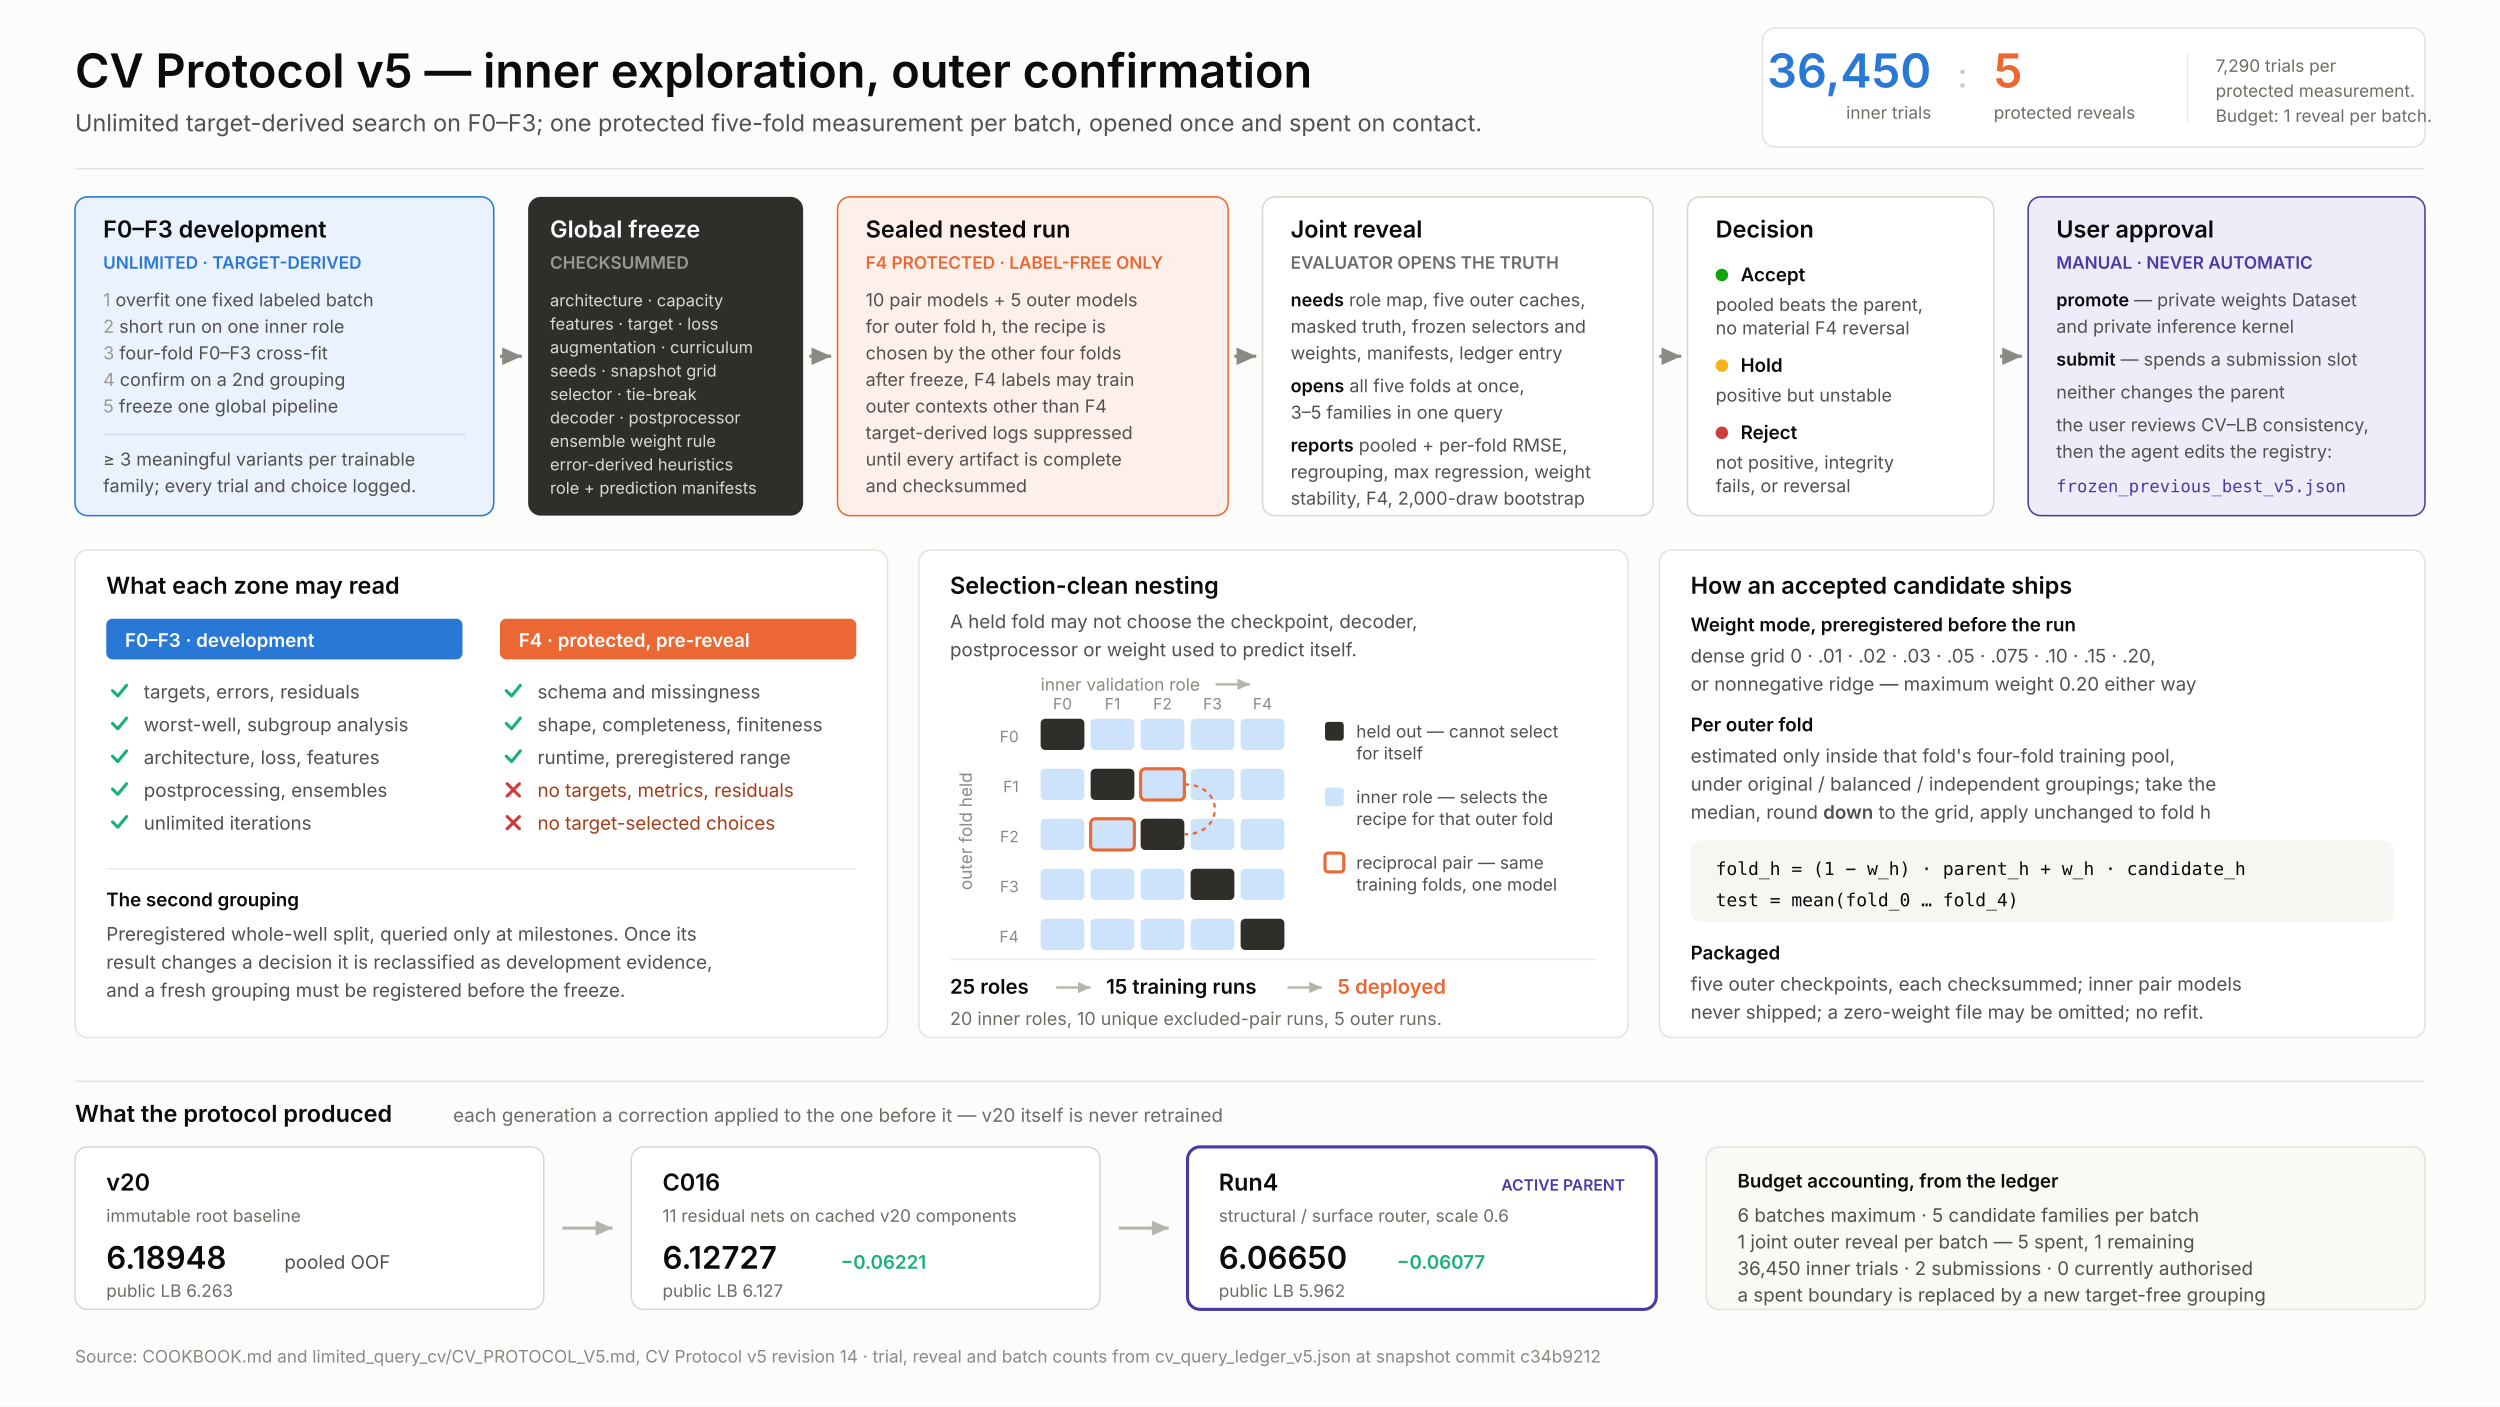
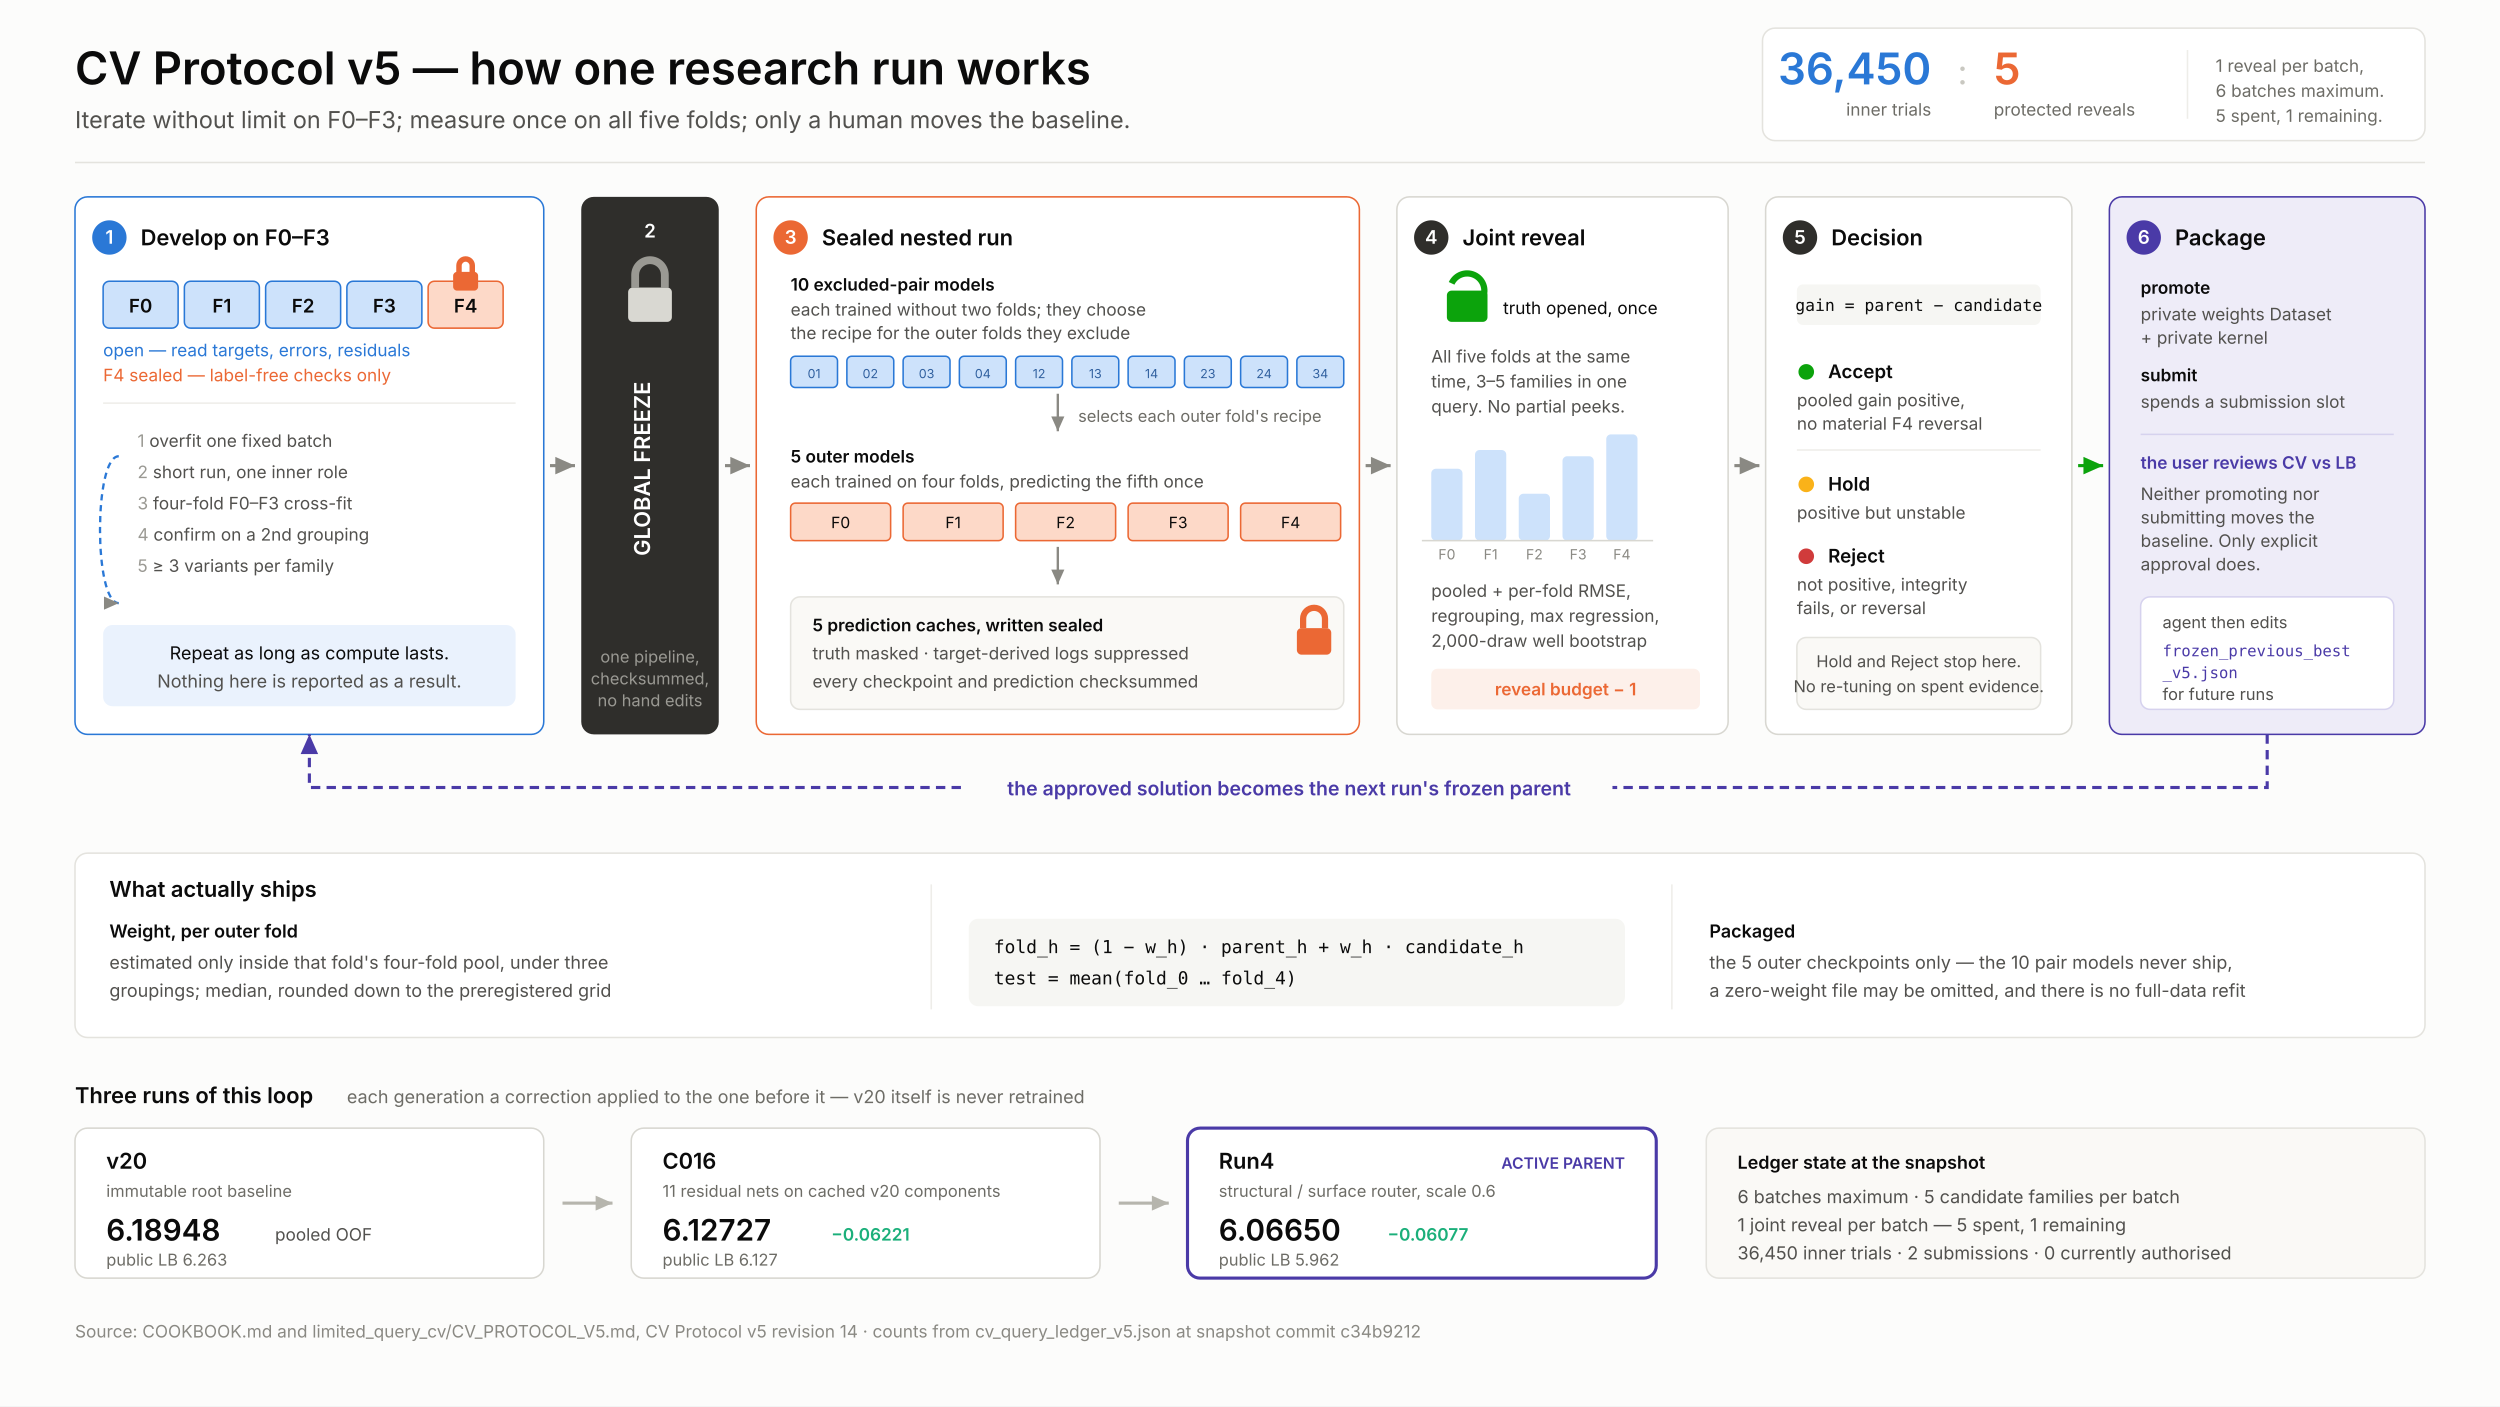
<svg xmlns="http://www.w3.org/2000/svg" viewBox="0 0 1600 900" width="1600" height="900" font-family="Inter, 'Helvetica Neue', Helvetica, Arial, sans-serif">
  <defs>
    <marker id="arrow" viewBox="0 0 10 10" refX="9" refY="5" markerWidth="7" markerHeight="7" orient="auto-start-reverse">
      <path d="M 0 1 L 9 5 L 0 9 z" fill="#8a8983" />
    </marker>
    <marker id="arrowLight" viewBox="0 0 10 10" refX="9" refY="5" markerWidth="6" markerHeight="6" orient="auto-start-reverse">
      <path d="M 0 1 L 9 5 L 0 9 z" fill="#b6b5ad" />
    </marker>
-     <g id="tick">
-       <path d="M 0 4 L 3.4 7.4 L 9 0.6" fill="none" stroke="#1baf7a" stroke-width="2" stroke-linecap="round" stroke-linejoin="round" />
-     </g>
-     <g id="cross">
-       <path d="M 0.6 0.6 L 8.4 8.4 M 8.4 0.6 L 0.6 8.4" fill="none" stroke="#d03b3b" stroke-width="2" stroke-linecap="round" />
-     </g>
+     <marker id="arrowViolet" viewBox="0 0 10 10" refX="9" refY="5" markerWidth="7" markerHeight="7" orient="auto-start-reverse">
+       <path d="M 0 1 L 9 5 L 0 9 z" fill="#4a3aa7" />
+     </marker>
+     <marker id="arrowGreen" viewBox="0 0 10 10" refX="9" refY="5" markerWidth="7" markerHeight="7" orient="auto-start-reverse">
+       <path d="M 0 1 L 9 5 L 0 9 z" fill="#0ca30c" />
+     </marker>
  </defs>
  <rect width="1600" height="900" fill="#fcfcfb" />
-   <text x="48" y="56" font-size="30" font-weight="600" fill="#0b0b0b">CV Protocol v5 — inner exploration, outer confirmation</text>
-   <text x="48" y="84" font-size="15" fill="#52514e">Unlimited target-derived search on F0–F3; one protected five-fold measurement per batch, opened once and spent on contact.</text>
-   <rect x="1128" y="18" width="424" height="76" rx="8" fill="#ffffff" stroke="#e4e3de" />
-   <text x="1236" y="56" font-size="30" font-weight="600" fill="#2a78d6" text-anchor="end">36,450</text>
-   <text x="1236" y="76" font-size="11" fill="#6d6c66" text-anchor="end">inner trials</text>
-   <text x="1256" y="56" font-size="22" fill="#c9c8c1" text-anchor="middle">:</text>
-   <text x="1276" y="56" font-size="30" font-weight="600" fill="#eb6834">5</text>
-   <text x="1276" y="76" font-size="11" fill="#6d6c66">protected reveals</text>
-   <line x1="1400" y1="34" x2="1400" y2="78" stroke="#eeede9" />
-   <text x="1418" y="46" font-size="11" fill="#6d6c66">7,290 trials per</text>
-   <text x="1418" y="62" font-size="11" fill="#6d6c66">protected measurement.</text>
-   <text x="1418" y="78" font-size="11" fill="#6d6c66">Budget: 1 reveal per batch.</text>
-   <line x1="48" y1="108" x2="1552" y2="108" stroke="#e4e3de" />
-   <rect x="48" y="126" width="268" height="204" rx="8" fill="#eaf2fd" stroke="#2a78d6" />
-   <text x="66" y="152" font-size="15" font-weight="600" fill="#0b0b0b">F0–F3 development</text>
-   <text x="66" y="172" font-size="11" font-weight="600" fill="#2a78d6">UNLIMITED · TARGET-DERIVED</text>
-   <g font-size="11.5" fill="#52514e">
-     <text x="66" y="196">
-       <tspan fill="#9a9993">1</tspan>  overfit one fixed labeled batch</text>
-     <text x="66" y="213">
-       <tspan fill="#9a9993">2</tspan>  short run on one inner role</text>
-     <text x="66" y="230">
+   <text x="48" y="54" font-size="29" font-weight="600" fill="#0b0b0b">CV Protocol v5 — how one research run works</text>
+   <text x="48" y="82" font-size="15" fill="#52514e">Iterate without limit on F0–F3; measure once on all five folds; only a human moves the baseline.</text>
+   <rect x="1128" y="18" width="424" height="72" rx="8" fill="#ffffff" stroke="#e4e3de" />
+   <text x="1236" y="54" font-size="28" font-weight="600" fill="#2a78d6" text-anchor="end">36,450</text>
+   <text x="1236" y="74" font-size="11" fill="#6d6c66" text-anchor="end">inner trials</text>
+   <text x="1256" y="54" font-size="22" fill="#c9c8c1" text-anchor="middle">:</text>
+   <text x="1276" y="54" font-size="28" font-weight="600" fill="#eb6834">5</text>
+   <text x="1276" y="74" font-size="11" fill="#6d6c66">protected reveals</text>
+   <line x1="1400" y1="32" x2="1400" y2="76" stroke="#eeede9" />
+   <text x="1418" y="46" font-size="11" fill="#6d6c66">1 reveal per batch,</text>
+   <text x="1418" y="62" font-size="11" fill="#6d6c66">6 batches maximum.</text>
+   <text x="1418" y="78" font-size="11" fill="#6d6c66">5 spent, 1 remaining.</text>
+   <line x1="48" y1="104" x2="1552" y2="104" stroke="#e4e3de" />
+   <rect x="48" y="126" width="300" height="344" rx="8" fill="#ffffff" stroke="#2a78d6" />
+   <circle cx="70" cy="152" r="11" fill="#2a78d6" />
+   <text x="70" y="156" font-size="12" font-weight="600" fill="#ffffff" text-anchor="middle">1</text>
+   <text x="90" y="157" font-size="14" font-weight="600" fill="#0b0b0b">Develop on F0–F3</text>
+   <g>
+     <rect x="66" y="180" width="48" height="30" rx="4" fill="#cde2fb" stroke="#2a78d6" />
+     <text x="90" y="200" font-size="12" font-weight="600" fill="#0b0b0b" text-anchor="middle">F0</text>
+     <rect x="118" y="180" width="48" height="30" rx="4" fill="#cde2fb" stroke="#2a78d6" />
+     <text x="142" y="200" font-size="12" font-weight="600" fill="#0b0b0b" text-anchor="middle">F1</text>
+     <rect x="170" y="180" width="48" height="30" rx="4" fill="#cde2fb" stroke="#2a78d6" />
+     <text x="194" y="200" font-size="12" font-weight="600" fill="#0b0b0b" text-anchor="middle">F2</text>
+     <rect x="222" y="180" width="48" height="30" rx="4" fill="#cde2fb" stroke="#2a78d6" />
+     <text x="246" y="200" font-size="12" font-weight="600" fill="#0b0b0b" text-anchor="middle">F3</text>
+     <rect x="274" y="180" width="48" height="30" rx="4" fill="#fdd9c8" stroke="#eb6834" />
+     <text x="298" y="200" font-size="12" font-weight="600" fill="#0b0b0b" text-anchor="middle">F4</text>
+     <path d="M 292 170 a 6 6 0 0 1 12 0 v 5 h -3.5 v -5 a 2.5 2.5 0 0 0 -5 0 v 5 h -3.5 z" fill="#eb6834" />
+     <rect x="290" y="174" width="16" height="12" rx="2.5" fill="#eb6834" />
+   </g>
+   <text x="66" y="228" font-size="11" fill="#2a78d6">open — read targets, errors, residuals</text>
+   <text x="66" y="244" font-size="11" fill="#eb6834">F4 sealed — label-free checks only</text>
+   <line x1="66" y1="258" x2="330" y2="258" stroke="#eeede9" />
+   <path d="M 76 292 C 60 292 60 386 76 386" fill="none" stroke="#2a78d6" stroke-width="1.5" stroke-dasharray="4 3" marker-end="url(#arrow)" />
+   <g font-size="11" fill="#52514e">
+     <text x="88" y="286">
+       <tspan fill="#9a9993">1</tspan>  overfit one fixed batch</text>
+     <text x="88" y="306">
+       <tspan fill="#9a9993">2</tspan>  short run, one inner role</text>
+     <text x="88" y="326">
      <tspan fill="#9a9993">3</tspan>  four-fold F0–F3 cross-fit</text>
-     <text x="66" y="247">
+     <text x="88" y="346">
      <tspan fill="#9a9993">4</tspan>  confirm on a 2nd grouping</text>
-     <text x="66" y="264">
-       <tspan fill="#9a9993">5</tspan>  freeze one global pipeline</text>
-   </g>
-   <line x1="66" y1="278" x2="298" y2="278" stroke="#c9dcf5" />
-   <text x="66" y="298" font-size="11.5" fill="#52514e">≥ 3 meaningful variants per trainable</text>
-   <text x="66" y="315" font-size="11.5" fill="#52514e">family; every trial and choice logged.</text>
-   <line x1="320" y1="228" x2="334" y2="228" stroke="#8a8983" stroke-width="2" marker-end="url(#arrow)" />
-   <rect x="338" y="126" width="176" height="204" rx="8" fill="#2f2e2b" />
-   <text x="352" y="152" font-size="15" font-weight="600" fill="#ffffff">Global freeze</text>
-   <text x="352" y="172" font-size="11" font-weight="600" fill="#9a9993">CHECKSUMMED</text>
-   <g font-size="10.5" fill="#d9d8d2">
-     <text x="352" y="196">architecture · capacity</text>
-     <text x="352" y="211">features · target · loss</text>
-     <text x="352" y="226">augmentation · curriculum</text>
-     <text x="352" y="241">seeds · snapshot grid</text>
-     <text x="352" y="256">selector · tie-break</text>
-     <text x="352" y="271">decoder · postprocessor</text>
-     <text x="352" y="286">ensemble weight rule</text>
-     <text x="352" y="301">error-derived heuristics</text>
-     <text x="352" y="316">role + prediction manifests</text>
-   </g>
-   <line x1="518" y1="228" x2="532" y2="228" stroke="#8a8983" stroke-width="2" marker-end="url(#arrow)" />
-   <rect x="536" y="126" width="250" height="204" rx="8" fill="#fdf0ea" stroke="#eb6834" />
-   <text x="554" y="152" font-size="15" font-weight="600" fill="#0b0b0b">Sealed nested run</text>
-   <text x="554" y="172" font-size="11" font-weight="600" fill="#eb6834">F4 PROTECTED · LABEL-FREE ONLY</text>
-   <g font-size="11.5" fill="#52514e">
-     <text x="554" y="196">10 pair models + 5 outer models</text>
-     <text x="554" y="213">for outer fold h, the recipe is</text>
-     <text x="554" y="230">chosen by the other four folds</text>
-     <text x="554" y="247">after freeze, F4 labels may train</text>
-     <text x="554" y="264">outer contexts other than F4</text>
-     <text x="554" y="281">target-derived logs suppressed</text>
-     <text x="554" y="298">until every artifact is complete</text>
-     <text x="554" y="315">and checksummed</text>
-   </g>
-   <line x1="790" y1="228" x2="804" y2="228" stroke="#8a8983" stroke-width="2" marker-end="url(#arrow)" />
-   <rect x="808" y="126" width="250" height="204" rx="8" fill="#ffffff" stroke="#d8d7d1" />
-   <text x="826" y="152" font-size="15" font-weight="600" fill="#0b0b0b">Joint reveal</text>
-   <text x="826" y="172" font-size="11" font-weight="600" fill="#6d6c66">EVALUATOR OPENS THE TRUTH</text>
-   <g font-size="11.5" fill="#52514e">
-     <text x="826" y="196">
-       <tspan font-weight="600" fill="#0b0b0b">needs</tspan> role map, five outer caches,</text>
-     <text x="826" y="213">masked truth, frozen selectors and</text>
-     <text x="826" y="230">weights, manifests, ledger entry</text>
-     <text x="826" y="251">
-       <tspan font-weight="600" fill="#0b0b0b">opens</tspan> all five folds at once,</text>
-     <text x="826" y="268">3–5 families in one query</text>
-     <text x="826" y="289">
-       <tspan font-weight="600" fill="#0b0b0b">reports</tspan> pooled + per-fold RMSE,</text>
-     <text x="826" y="306">regrouping, max regression, weight</text>
-     <text x="826" y="323">stability, F4, 2,000-draw bootstrap</text>
-   </g>
-   <line x1="1062" y1="228" x2="1076" y2="228" stroke="#8a8983" stroke-width="2" marker-end="url(#arrow)" />
-   <rect x="1080" y="126" width="196" height="204" rx="8" fill="#ffffff" stroke="#d8d7d1" />
-   <text x="1098" y="152" font-size="15" font-weight="600" fill="#0b0b0b">Decision</text>
-   <circle cx="1102" cy="176" r="4" fill="#0ca30c" />
-   <text x="1114" y="180" font-size="12" font-weight="600" fill="#0b0b0b">Accept</text>
-   <text x="1098" y="199" font-size="11.5" fill="#52514e">pooled beats the parent,</text>
-   <text x="1098" y="214" font-size="11.5" fill="#52514e">no material F4 reversal</text>
-   <circle cx="1102" cy="234" r="4" fill="#fab219" />
-   <text x="1114" y="238" font-size="12" font-weight="600" fill="#0b0b0b">Hold</text>
-   <text x="1098" y="257" font-size="11.5" fill="#52514e">positive but unstable</text>
-   <circle cx="1102" cy="277" r="4" fill="#d03b3b" />
-   <text x="1114" y="281" font-size="12" font-weight="600" fill="#0b0b0b">Reject</text>
-   <text x="1098" y="300" font-size="11.5" fill="#52514e">not positive, integrity</text>
-   <text x="1098" y="315" font-size="11.5" fill="#52514e">fails, or reversal</text>
-   <line x1="1280" y1="228" x2="1294" y2="228" stroke="#8a8983" stroke-width="2" marker-end="url(#arrow)" />
-   <rect x="1298" y="126" width="254" height="204" rx="8" fill="#eeecf8" stroke="#4a3aa7" />
-   <text x="1316" y="152" font-size="15" font-weight="600" fill="#0b0b0b">User approval</text>
-   <text x="1316" y="172" font-size="11" font-weight="600" fill="#4a3aa7">MANUAL · NEVER AUTOMATIC</text>
-   <g font-size="11.5" fill="#52514e">
-     <text x="1316" y="196">
-       <tspan font-weight="600" fill="#0b0b0b">promote</tspan> — private weights Dataset</text>
-     <text x="1316" y="213">and private inference kernel</text>
-     <text x="1316" y="234">
-       <tspan font-weight="600" fill="#0b0b0b">submit</tspan> — spends a submission slot</text>
-     <text x="1316" y="255">neither changes the parent</text>
-     <text x="1316" y="276">the user reviews CV–LB consistency,</text>
-     <text x="1316" y="293">then the agent edits the registry:</text>
-   </g>
-   <text x="1316" y="315" font-size="11" font-family="ui-monospace, 'SF Mono', Menlo, Consolas, monospace" fill="#4a3aa7">frozen_previous_best_v5.json</text>
-   <rect x="48" y="352" width="520" height="312" rx="8" fill="#ffffff" stroke="#e4e3de" />
-   <text x="68" y="380" font-size="15" font-weight="600" fill="#0b0b0b">What each zone may read</text>
-   <rect x="68" y="396" width="228" height="26" rx="4" fill="#2a78d6" />
-   <text x="80" y="414" font-size="12" font-weight="600" fill="#ffffff">F0–F3 · development</text>
-   <use href="#tick" x="72" y="438" />
-   <text x="92" y="447" font-size="12" fill="#52514e">targets, errors, residuals</text>
-   <use href="#tick" x="72" y="459" />
-   <text x="92" y="468" font-size="12" fill="#52514e">worst-well, subgroup analysis</text>
-   <use href="#tick" x="72" y="480" />
-   <text x="92" y="489" font-size="12" fill="#52514e">architecture, loss, features</text>
-   <use href="#tick" x="72" y="501" />
-   <text x="92" y="510" font-size="12" fill="#52514e">postprocessing, ensembles</text>
-   <use href="#tick" x="72" y="522" />
-   <text x="92" y="531" font-size="12" fill="#52514e">unlimited iterations</text>
-   <rect x="320" y="396" width="228" height="26" rx="4" fill="#eb6834" />
-   <text x="332" y="414" font-size="12" font-weight="600" fill="#ffffff">F4 · protected, pre-reveal</text>
-   <use href="#tick" x="324" y="438" />
-   <text x="344" y="447" font-size="12" fill="#52514e">schema and missingness</text>
-   <use href="#tick" x="324" y="459" />
-   <text x="344" y="468" font-size="12" fill="#52514e">shape, completeness, finiteness</text>
-   <use href="#tick" x="324" y="480" />
-   <text x="344" y="489" font-size="12" fill="#52514e">runtime, preregistered range</text>
-   <use href="#cross" x="324" y="501" />
-   <text x="344" y="510" font-size="12" fill="#a33d18">no targets, metrics, residuals</text>
-   <use href="#cross" x="324" y="522" />
-   <text x="344" y="531" font-size="12" fill="#a33d18">no target-selected choices</text>
-   <line x1="68" y1="556" x2="548" y2="556" stroke="#eeede9" />
-   <text x="68" y="580" font-size="12" font-weight="600" fill="#0b0b0b">The second grouping</text>
-   <text x="68" y="602" font-size="12" fill="#52514e">Preregistered whole-well split, queried only at milestones. Once its</text>
-   <text x="68" y="620" font-size="12" fill="#52514e">result changes a decision it is reclassified as development evidence,</text>
-   <text x="68" y="638" font-size="12" fill="#52514e">and a fresh grouping must be registered before the freeze.</text>
-   <rect x="588" y="352" width="454" height="312" rx="8" fill="#ffffff" stroke="#e4e3de" />
-   <text x="608" y="380" font-size="15" font-weight="600" fill="#0b0b0b">Selection-clean nesting</text>
-   <text x="608" y="402" font-size="12" fill="#52514e">A held fold may not choose the checkpoint, decoder,</text>
-   <text x="608" y="420" font-size="12" fill="#52514e">postprocessor or weight used to predict itself.</text>
-   <text x="666" y="442" font-size="11" fill="#8a8983">inner validation role</text>
-   <line x1="778" y1="438" x2="800" y2="438" stroke="#b6b5ad" stroke-width="1.5" marker-end="url(#arrowLight)" />
-   <text x="622" y="532" font-size="11" fill="#8a8983" text-anchor="middle" transform="rotate(-90 622 532)">outer fold held</text>
-   <g transform="translate(660,458)">
-     <g font-size="10" fill="#8a8983" text-anchor="middle">
-       <text x="20" y="-4">F0</text>
-       <text x="52" y="-4">F1</text>
-       <text x="84" y="-4">F2</text>
-       <text x="116" y="-4">F3</text>
-       <text x="148" y="-4">F4</text>
+     <text x="88" y="366">
+       <tspan fill="#9a9993">5</tspan>  ≥ 3 variants per family</text>
+   </g>
+   <rect x="66" y="400" width="264" height="52" rx="6" fill="#eaf2fd" />
+   <text x="198" y="422" font-size="11.5" fill="#0b0b0b" text-anchor="middle">Repeat as long as compute lasts.</text>
+   <text x="198" y="440" font-size="11.5" fill="#52514e" text-anchor="middle">Nothing here is reported as a result.</text>
+   <line x1="352" y1="298" x2="368" y2="298" stroke="#8a8983" stroke-width="2" marker-end="url(#arrow)" />
+   <rect x="372" y="126" width="88" height="344" rx="8" fill="#2f2e2b" />
+   <text x="416" y="152" font-size="12" font-weight="600" fill="#ffffff" text-anchor="middle">2</text>
+   <path d="M 404 176 a 12 12 0 0 1 24 0 v 8 h -5 v -8 a 7 7 0 0 0 -14 0 v 8 h -5 z" fill="#9a9993" />
+   <rect x="402" y="184" width="28" height="22" rx="3" fill="#d9d8d2" />
+   <text x="416" y="300" font-size="14" font-weight="600" fill="#ffffff" text-anchor="middle" transform="rotate(-90 416 300)">GLOBAL FREEZE</text>
+   <text x="416" y="424" font-size="10.5" fill="#9a9993" text-anchor="middle">one pipeline,</text>
+   <text x="416" y="438" font-size="10.5" fill="#9a9993" text-anchor="middle">checksummed,</text>
+   <text x="416" y="452" font-size="10.5" fill="#9a9993" text-anchor="middle">no hand edits</text>
+   <line x1="464" y1="298" x2="480" y2="298" stroke="#8a8983" stroke-width="2" marker-end="url(#arrow)" />
+   <rect x="484" y="126" width="386" height="344" rx="8" fill="#ffffff" stroke="#eb6834" />
+   <circle cx="506" cy="152" r="11" fill="#eb6834" />
+   <text x="506" y="156" font-size="12" font-weight="600" fill="#ffffff" text-anchor="middle">3</text>
+   <text x="526" y="157" font-size="14" font-weight="600" fill="#0b0b0b">Sealed nested run</text>
+   <text x="506" y="186" font-size="11" font-weight="600" fill="#0b0b0b">10 excluded-pair models</text>
+   <text x="506" y="202" font-size="11" fill="#52514e">each trained without two folds; they choose</text>
+   <text x="506" y="217" font-size="11" fill="#52514e">the recipe for the outer folds they exclude</text>
+   <g fill="#cde2fb" stroke="#2a78d6">
+     <rect x="506" y="228" width="30" height="20" rx="3" />
+     <rect x="542" y="228" width="30" height="20" rx="3" />
+     <rect x="578" y="228" width="30" height="20" rx="3" />
+     <rect x="614" y="228" width="30" height="20" rx="3" />
+     <rect x="650" y="228" width="30" height="20" rx="3" />
+     <rect x="686" y="228" width="30" height="20" rx="3" />
+     <rect x="722" y="228" width="30" height="20" rx="3" />
+     <rect x="758" y="228" width="30" height="20" rx="3" />
+     <rect x="794" y="228" width="30" height="20" rx="3" />
+     <rect x="830" y="228" width="30" height="20" rx="3" />
+   </g>
+   <g font-size="8" fill="#2f5f9e" text-anchor="middle">
+     <text x="521" y="242">01</text>
+     <text x="557" y="242">02</text>
+     <text x="593" y="242">03</text>
+     <text x="629" y="242">04</text>
+     <text x="665" y="242">12</text>
+     <text x="701" y="242">13</text>
+     <text x="737" y="242">14</text>
+     <text x="773" y="242">23</text>
+     <text x="809" y="242">24</text>
+     <text x="845" y="242">34</text>
+   </g>
+   <line x1="677" y1="252" x2="677" y2="276" stroke="#8a8983" stroke-width="1.5" marker-end="url(#arrow)" />
+   <text x="690" y="270" font-size="10.5" fill="#6d6c66">selects each outer fold's recipe</text>
+   <text x="506" y="296" font-size="11" font-weight="600" fill="#0b0b0b">5 outer models</text>
+   <text x="506" y="312" font-size="11" fill="#52514e">each trained on four folds, predicting the fifth once</text>
+   <g fill="#fdd9c8" stroke="#eb6834">
+     <rect x="506" y="322" width="64" height="24" rx="3" />
+     <rect x="578" y="322" width="64" height="24" rx="3" />
+     <rect x="650" y="322" width="64" height="24" rx="3" />
+     <rect x="722" y="322" width="64" height="24" rx="3" />
+     <rect x="794" y="322" width="64" height="24" rx="3" />
+   </g>
+   <g font-size="10" fill="#0b0b0b" text-anchor="middle">
+     <text x="538" y="338">F0</text>
+     <text x="610" y="338">F1</text>
+     <text x="682" y="338">F2</text>
+     <text x="754" y="338">F3</text>
+     <text x="826" y="338">F4</text>
+   </g>
+   <line x1="677" y1="350" x2="677" y2="374" stroke="#8a8983" stroke-width="1.5" marker-end="url(#arrow)" />
+   <rect x="506" y="382" width="354" height="72" rx="6" fill="#faf9f6" stroke="#e4e3de" />
+   <text x="520" y="404" font-size="11" font-weight="600" fill="#0b0b0b">5 prediction caches, written sealed</text>
+   <text x="520" y="422" font-size="11" fill="#52514e">truth masked · target-derived logs suppressed</text>
+   <text x="520" y="440" font-size="11" fill="#52514e">every checkpoint and prediction checksummed</text>
+   <path d="M 832 396 a 9 9 0 0 1 18 0 v 6 h -4 v -6 a 5 5 0 0 0 -10 0 v 6 h -4 z" fill="#eb6834" />
+   <rect x="830" y="402" width="22" height="17" rx="3" fill="#eb6834" />
+   <line x1="874" y1="298" x2="890" y2="298" stroke="#8a8983" stroke-width="2" marker-end="url(#arrow)" />
+   <rect x="894" y="126" width="212" height="344" rx="8" fill="#ffffff" stroke="#d8d7d1" />
+   <circle cx="916" cy="152" r="11" fill="#2f2e2b" />
+   <text x="916" y="156" font-size="12" font-weight="600" fill="#ffffff" text-anchor="middle">4</text>
+   <text x="936" y="157" font-size="14" font-weight="600" fill="#0b0b0b">Joint reveal</text>
+   <path d="M 928 186 a 11 11 0 0 1 22 0" fill="none" stroke="#0ca30c" stroke-width="4" transform="rotate(25 939 186)" />
+   <rect x="926" y="186" width="26" height="20" rx="3" fill="#0ca30c" />
+   <text x="962" y="201" font-size="11" fill="#0b0b0b">truth opened, once</text>
+   <text x="916" y="232" font-size="11" fill="#52514e">All five folds at the same</text>
+   <text x="916" y="248" font-size="11" fill="#52514e">time, 3–5 families in one</text>
+   <text x="916" y="264" font-size="11" fill="#52514e">query. No partial peeks.</text>
+   <g>
+     <rect x="916" y="300" width="20" height="46" rx="3" fill="#cde2fb" />
+     <rect x="944" y="288" width="20" height="58" rx="3" fill="#cde2fb" />
+     <rect x="972" y="316" width="20" height="30" rx="3" fill="#cde2fb" />
+     <rect x="1000" y="292" width="20" height="54" rx="3" fill="#cde2fb" />
+     <rect x="1028" y="278" width="20" height="68" rx="3" fill="#cde2fb" />
+     <line x1="910" y1="346" x2="1058" y2="346" stroke="#d8d7d1" />
+     <g font-size="9" fill="#8a8983" text-anchor="middle">
+       <text x="926" y="358">F0</text>
+       <text x="954" y="358">F1</text>
+       <text x="982" y="358">F2</text>
+       <text x="1010" y="358">F3</text>
+       <text x="1038" y="358">F4</text>
    </g>
-     <g font-size="10" fill="#8a8983" text-anchor="end">
-       <text x="-8" y="17">F0</text>
-       <text x="-8" y="49">F1</text>
-       <text x="-8" y="81">F2</text>
-       <text x="-8" y="113">F3</text>
-       <text x="-8" y="145">F4</text>
-     </g>
-     <rect x="6" y="2" width="28" height="20" rx="3" fill="#2f2e2b" />
-     <rect x="38" y="2" width="28" height="20" rx="3" fill="#cde2fb" />
-     <rect x="70" y="2" width="28" height="20" rx="3" fill="#cde2fb" />
-     <rect x="102" y="2" width="28" height="20" rx="3" fill="#cde2fb" />
-     <rect x="134" y="2" width="28" height="20" rx="3" fill="#cde2fb" />
-     <rect x="6" y="34" width="28" height="20" rx="3" fill="#cde2fb" />
-     <rect x="38" y="34" width="28" height="20" rx="3" fill="#2f2e2b" />
-     <rect x="70" y="34" width="28" height="20" rx="3" fill="#cde2fb" />
-     <rect x="102" y="34" width="28" height="20" rx="3" fill="#cde2fb" />
-     <rect x="134" y="34" width="28" height="20" rx="3" fill="#cde2fb" />
-     <rect x="6" y="66" width="28" height="20" rx="3" fill="#cde2fb" />
-     <rect x="38" y="66" width="28" height="20" rx="3" fill="#cde2fb" />
-     <rect x="70" y="66" width="28" height="20" rx="3" fill="#2f2e2b" />
-     <rect x="102" y="66" width="28" height="20" rx="3" fill="#cde2fb" />
-     <rect x="134" y="66" width="28" height="20" rx="3" fill="#cde2fb" />
-     <rect x="6" y="98" width="28" height="20" rx="3" fill="#cde2fb" />
-     <rect x="38" y="98" width="28" height="20" rx="3" fill="#cde2fb" />
-     <rect x="70" y="98" width="28" height="20" rx="3" fill="#cde2fb" />
-     <rect x="102" y="98" width="28" height="20" rx="3" fill="#2f2e2b" />
-     <rect x="134" y="98" width="28" height="20" rx="3" fill="#cde2fb" />
-     <rect x="6" y="130" width="28" height="20" rx="3" fill="#cde2fb" />
-     <rect x="38" y="130" width="28" height="20" rx="3" fill="#cde2fb" />
-     <rect x="70" y="130" width="28" height="20" rx="3" fill="#cde2fb" />
-     <rect x="102" y="130" width="28" height="20" rx="3" fill="#cde2fb" />
-     <rect x="134" y="130" width="28" height="20" rx="3" fill="#2f2e2b" />
-     <rect x="70" y="34" width="28" height="20" rx="3" fill="none" stroke="#eb6834" stroke-width="2" />
-     <rect x="38" y="66" width="28" height="20" rx="3" fill="none" stroke="#eb6834" stroke-width="2" />
-     <path d="M 98 44 C 124 44 124 76 98 76" fill="none" stroke="#eb6834" stroke-width="1.5" stroke-dasharray="3 3" />
-   </g>
-   <g font-size="11">
-     <rect x="848" y="462" width="12" height="12" rx="2" fill="#2f2e2b" />
-     <text x="868" y="472" fill="#52514e">held out — cannot select</text>
-     <text x="868" y="486" fill="#52514e">for itself</text>
-     <rect x="848" y="504" width="12" height="12" rx="2" fill="#cde2fb" />
-     <text x="868" y="514" fill="#52514e">inner role — selects the</text>
-     <text x="868" y="528" fill="#52514e">recipe for that outer fold</text>
-     <rect x="848" y="546" width="12" height="12" rx="2" fill="none" stroke="#eb6834" stroke-width="2" />
-     <text x="868" y="556" fill="#52514e">reciprocal pair — same</text>
-     <text x="868" y="570" fill="#52514e">training folds, one model</text>
-   </g>
-   <line x1="608" y1="614" x2="1022" y2="614" stroke="#eeede9" />
-   <g font-size="13">
-     <text x="608" y="636" font-weight="600" fill="#0b0b0b">25 roles</text>
-     <line x1="676" y1="632" x2="698" y2="632" stroke="#b6b5ad" stroke-width="1.5" marker-end="url(#arrowLight)" />
-     <text x="708" y="636" font-weight="600" fill="#0b0b0b">15 training runs</text>
-     <line x1="824" y1="632" x2="846" y2="632" stroke="#b6b5ad" stroke-width="1.5" marker-end="url(#arrowLight)" />
-     <text x="856" y="636" font-weight="600" fill="#eb6834">5 deployed</text>
-   </g>
-   <text x="608" y="656" font-size="11.5" fill="#6d6c66">20 inner roles, 10 unique excluded-pair runs, 5 outer runs.</text>
-   <rect x="1062" y="352" width="490" height="312" rx="8" fill="#ffffff" stroke="#e4e3de" />
-   <text x="1082" y="380" font-size="15" font-weight="600" fill="#0b0b0b">How an accepted candidate ships</text>
-   <text x="1082" y="404" font-size="12" font-weight="600" fill="#0b0b0b">Weight mode, preregistered before the run</text>
-   <text x="1082" y="424" font-size="12" fill="#52514e">dense grid 0 · .01 · .02 · .03 · .05 · .075 · .10 · .15 · .20,</text>
-   <text x="1082" y="442" font-size="12" fill="#52514e">or nonnegative ridge — maximum weight 0.20 either way</text>
-   <text x="1082" y="468" font-size="12" font-weight="600" fill="#0b0b0b">Per outer fold</text>
-   <text x="1082" y="488" font-size="12" fill="#52514e">estimated only inside that fold's four-fold training pool,</text>
-   <text x="1082" y="506" font-size="12" fill="#52514e">under original / balanced / independent groupings; take the</text>
-   <text x="1082" y="524" font-size="12" fill="#52514e">median, round <tspan font-weight="600">down</tspan> to the grid, apply unchanged to fold h</text>
-   <rect x="1082" y="538" width="450" height="52" rx="6" fill="#f6f6f3" />
-   <text x="1098" y="560" font-size="11.5" font-family="ui-monospace, 'SF Mono', Menlo, Consolas, monospace" fill="#0b0b0b">fold_h = (1 − w_h) · parent_h + w_h · candidate_h</text>
-   <text x="1098" y="580" font-size="11.5" font-family="ui-monospace, 'SF Mono', Menlo, Consolas, monospace" fill="#0b0b0b">test   = mean(fold_0 … fold_4)</text>
-   <text x="1082" y="614" font-size="12" font-weight="600" fill="#0b0b0b">Packaged</text>
-   <text x="1082" y="634" font-size="12" fill="#52514e">five outer checkpoints, each checksummed; inner pair models</text>
-   <text x="1082" y="652" font-size="12" fill="#52514e">never shipped; a zero-weight file may be omitted; no refit.</text>
-   <line x1="48" y1="692" x2="1552" y2="692" stroke="#e4e3de" />
-   <text x="48" y="718" font-size="15" font-weight="600" fill="#0b0b0b">What the protocol produced</text>
-   <text x="290" y="718" font-size="12" fill="#6d6c66">each generation a correction applied to the one before it — v20 itself is never retrained</text>
-   <rect x="48" y="734" width="300" height="104" rx="8" fill="#ffffff" stroke="#d8d7d1" />
-   <text x="68" y="762" font-size="15" font-weight="600" fill="#0b0b0b">v20</text>
-   <text x="68" y="782" font-size="11" fill="#6d6c66">immutable root baseline</text>
-   <text x="68" y="812" font-size="20" font-weight="600" fill="#0b0b0b">6.18948</text>
-   <text x="182" y="812" font-size="12" fill="#52514e">pooled OOF</text>
-   <text x="68" y="830" font-size="11" fill="#6d6c66">public LB 6.263</text>
-   <line x1="360" y1="786" x2="392" y2="786" stroke="#b6b5ad" stroke-width="2" marker-end="url(#arrowLight)" />
-   <rect x="404" y="734" width="300" height="104" rx="8" fill="#ffffff" stroke="#d8d7d1" />
-   <text x="424" y="762" font-size="15" font-weight="600" fill="#0b0b0b">C016</text>
-   <text x="424" y="782" font-size="11" fill="#6d6c66">11 residual nets on cached v20 components</text>
-   <text x="424" y="812" font-size="20" font-weight="600" fill="#0b0b0b">6.12727</text>
-   <text x="538" y="812" font-size="12" font-weight="600" fill="#1baf7a">−0.06221</text>
-   <text x="424" y="830" font-size="11" fill="#6d6c66">public LB 6.127</text>
-   <line x1="716" y1="786" x2="748" y2="786" stroke="#b6b5ad" stroke-width="2" marker-end="url(#arrowLight)" />
-   <rect x="760" y="734" width="300" height="104" rx="8" fill="#ffffff" stroke="#4a3aa7" stroke-width="2" />
-   <text x="780" y="762" font-size="15" font-weight="600" fill="#0b0b0b">Run4</text>
-   <text x="1040" y="762" font-size="10" font-weight="600" fill="#4a3aa7" text-anchor="end">ACTIVE PARENT</text>
-   <text x="780" y="782" font-size="11" fill="#6d6c66">structural / surface router, scale 0.6</text>
-   <text x="780" y="812" font-size="20" font-weight="600" fill="#0b0b0b">6.06650</text>
-   <text x="894" y="812" font-size="12" font-weight="600" fill="#1baf7a">−0.06077</text>
-   <text x="780" y="830" font-size="11" fill="#6d6c66">public LB 5.962</text>
-   <rect x="1092" y="734" width="460" height="104" rx="8" fill="#faf9f6" stroke="#e4e3de" />
-   <text x="1112" y="760" font-size="12" font-weight="600" fill="#0b0b0b">Budget accounting, from the ledger</text>
-   <text x="1112" y="782" font-size="12" fill="#52514e">6 batches maximum · 5 candidate families per batch</text>
-   <text x="1112" y="799" font-size="12" fill="#52514e">1 joint outer reveal per batch — 5 spent, 1 remaining</text>
-   <text x="1112" y="816" font-size="12" fill="#52514e">36,450 inner trials · 2 submissions · 0 currently authorised</text>
-   <text x="1112" y="833" font-size="12" fill="#52514e">a spent boundary is replaced by a new target-free grouping</text>
-   <text x="48" y="872" font-size="11" fill="#8a8983">Source: COOKBOOK.md and limited_query_cv/CV_PROTOCOL_V5.md, CV Protocol v5 revision 14 · trial, reveal and batch counts from cv_query_ledger_v5.json at snapshot commit c34b9212</text>
+   </g>
+   <text x="916" y="382" font-size="11" fill="#52514e">pooled + per-fold RMSE,</text>
+   <text x="916" y="398" font-size="11" fill="#52514e">regrouping, max regression,</text>
+   <text x="916" y="414" font-size="11" fill="#52514e">2,000-draw well bootstrap</text>
+   <rect x="916" y="428" width="172" height="26" rx="4" fill="#fdf0ea" />
+   <text x="1002" y="445" font-size="11" font-weight="600" fill="#eb6834" text-anchor="middle">reveal budget − 1</text>
+   <line x1="1110" y1="298" x2="1126" y2="298" stroke="#8a8983" stroke-width="2" marker-end="url(#arrow)" />
+   <rect x="1130" y="126" width="196" height="344" rx="8" fill="#ffffff" stroke="#d8d7d1" />
+   <circle cx="1152" cy="152" r="11" fill="#2f2e2b" />
+   <text x="1152" y="156" font-size="12" font-weight="600" fill="#ffffff" text-anchor="middle">5</text>
+   <text x="1172" y="157" font-size="14" font-weight="600" fill="#0b0b0b">Decision</text>
+   <rect x="1150" y="182" width="156" height="26" rx="4" fill="#f6f6f3" />
+   <text x="1228" y="199" font-size="10.5" font-family="ui-monospace, Menlo, Consolas, monospace" fill="#0b0b0b" text-anchor="middle">gain = parent − candidate</text>
+   <circle cx="1156" cy="238" r="5" fill="#0ca30c" />
+   <text x="1170" y="242" font-size="12" font-weight="600" fill="#0b0b0b">Accept</text>
+   <text x="1150" y="260" font-size="11" fill="#52514e">pooled gain positive,</text>
+   <text x="1150" y="275" font-size="11" fill="#52514e">no material F4 reversal</text>
+   <line x1="1150" y1="288" x2="1306" y2="288" stroke="#eeede9" />
+   <circle cx="1156" cy="310" r="5" fill="#fab219" />
+   <text x="1170" y="314" font-size="12" font-weight="600" fill="#0b0b0b">Hold</text>
+   <text x="1150" y="332" font-size="11" fill="#52514e">positive but unstable</text>
+   <circle cx="1156" cy="356" r="5" fill="#d03b3b" />
+   <text x="1170" y="360" font-size="12" font-weight="600" fill="#0b0b0b">Reject</text>
+   <text x="1150" y="378" font-size="11" fill="#52514e">not positive, integrity</text>
+   <text x="1150" y="393" font-size="11" fill="#52514e">fails, or reversal</text>
+   <rect x="1150" y="408" width="156" height="46" rx="6" fill="#faf9f6" stroke="#e4e3de" />
+   <text x="1228" y="427" font-size="10.5" fill="#52514e" text-anchor="middle">Hold and Reject stop here.</text>
+   <text x="1228" y="443" font-size="10.5" fill="#52514e" text-anchor="middle">No re-tuning on spent evidence.</text>
+   <line x1="1330" y1="298" x2="1346" y2="298" stroke="#0ca30c" stroke-width="2" marker-end="url(#arrowGreen)" />
+   <rect x="1350" y="126" width="202" height="344" rx="8" fill="#eeecf8" stroke="#4a3aa7" />
+   <circle cx="1372" cy="152" r="11" fill="#4a3aa7" />
+   <text x="1372" y="156" font-size="12" font-weight="600" fill="#ffffff" text-anchor="middle">6</text>
+   <text x="1392" y="157" font-size="14" font-weight="600" fill="#0b0b0b">Package</text>
+   <text x="1370" y="188" font-size="11" font-weight="600" fill="#0b0b0b">promote</text>
+   <text x="1370" y="205" font-size="11" fill="#52514e">private weights Dataset</text>
+   <text x="1370" y="220" font-size="11" fill="#52514e">+ private kernel</text>
+   <text x="1370" y="244" font-size="11" font-weight="600" fill="#0b0b0b">submit</text>
+   <text x="1370" y="261" font-size="11" fill="#52514e">spends a submission slot</text>
+   <line x1="1370" y1="278" x2="1532" y2="278" stroke="#d6d2ee" />
+   <text x="1370" y="300" font-size="11" font-weight="600" fill="#4a3aa7">the user reviews CV vs LB</text>
+   <text x="1370" y="320" font-size="11" fill="#52514e">Neither promoting nor</text>
+   <text x="1370" y="335" font-size="11" fill="#52514e">submitting moves the</text>
+   <text x="1370" y="350" font-size="11" fill="#52514e">baseline. Only explicit</text>
+   <text x="1370" y="365" font-size="11" fill="#52514e">approval does.</text>
+   <rect x="1370" y="382" width="162" height="72" rx="6" fill="#ffffff" stroke="#d6d2ee" />
+   <text x="1384" y="402" font-size="10.5" fill="#52514e">agent then edits</text>
+   <text x="1384" y="420" font-size="10" font-family="ui-monospace, Menlo, Consolas, monospace" fill="#4a3aa7">frozen_previous_best</text>
+   <text x="1384" y="434" font-size="10" font-family="ui-monospace, Menlo, Consolas, monospace" fill="#4a3aa7">_v5.json</text>
+   <text x="1384" y="448" font-size="10.5" fill="#52514e">for future runs</text>
+   <path d="M 1451 470 v 34 H 198 v -34" fill="none" stroke="#4a3aa7" stroke-width="2" stroke-dasharray="6 4" marker-end="url(#arrowViolet)" />
+   <rect x="618" y="488" width="414" height="32" rx="16" fill="#fcfcfb" />
+   <text x="825" y="509" font-size="12.5" font-weight="600" fill="#4a3aa7" text-anchor="middle">the approved solution becomes the next run's frozen parent</text>
+   <rect x="48" y="546" width="1504" height="118" rx="8" fill="#ffffff" stroke="#e4e3de" />
+   <text x="70" y="574" font-size="14" font-weight="600" fill="#0b0b0b">What actually ships</text>
+   <text x="70" y="600" font-size="11.5" font-weight="600" fill="#0b0b0b">Weight, per outer fold</text>
+   <text x="70" y="620" font-size="11.5" fill="#52514e">estimated only inside that fold's four-fold pool, under three</text>
+   <text x="70" y="638" font-size="11.5" fill="#52514e">groupings; median, rounded down to the preregistered grid</text>
+   <line x1="596" y1="566" x2="596" y2="646" stroke="#eeede9" />
+   <rect x="620" y="588" width="420" height="56" rx="6" fill="#f6f6f3" />
+   <text x="636" y="610" font-size="11.5" font-family="ui-monospace, Menlo, Consolas, monospace" fill="#0b0b0b">fold_h = (1 − w_h) · parent_h + w_h · candidate_h</text>
+   <text x="636" y="630" font-size="11.5" font-family="ui-monospace, Menlo, Consolas, monospace" fill="#0b0b0b">test   = mean(fold_0 … fold_4)</text>
+   <line x1="1070" y1="566" x2="1070" y2="646" stroke="#eeede9" />
+   <text x="1094" y="600" font-size="11.5" font-weight="600" fill="#0b0b0b">Packaged</text>
+   <text x="1094" y="620" font-size="11.5" fill="#52514e">the 5 outer checkpoints only — the 10 pair models never ship,</text>
+   <text x="1094" y="638" font-size="11.5" fill="#52514e">a zero-weight file may be omitted, and there is no full-data refit</text>
+   <text x="48" y="706" font-size="14" font-weight="600" fill="#0b0b0b">Three runs of this loop</text>
+   <text x="222" y="706" font-size="11.5" fill="#6d6c66">each generation a correction applied to the one before it — v20 itself is never retrained</text>
+   <rect x="48" y="722" width="300" height="96" rx="8" fill="#ffffff" stroke="#d8d7d1" />
+   <text x="68" y="748" font-size="14" font-weight="600" fill="#0b0b0b">v20</text>
+   <text x="68" y="766" font-size="10.5" fill="#6d6c66">immutable root baseline</text>
+   <text x="68" y="794" font-size="19" font-weight="600" fill="#0b0b0b">6.18948</text>
+   <text x="176" y="794" font-size="11" fill="#52514e">pooled OOF</text>
+   <text x="68" y="810" font-size="10.5" fill="#6d6c66">public LB 6.263</text>
+   <line x1="360" y1="770" x2="392" y2="770" stroke="#b6b5ad" stroke-width="2" marker-end="url(#arrowLight)" />
+   <rect x="404" y="722" width="300" height="96" rx="8" fill="#ffffff" stroke="#d8d7d1" />
+   <text x="424" y="748" font-size="14" font-weight="600" fill="#0b0b0b">C016</text>
+   <text x="424" y="766" font-size="10.5" fill="#6d6c66">11 residual nets on cached v20 components</text>
+   <text x="424" y="794" font-size="19" font-weight="600" fill="#0b0b0b">6.12727</text>
+   <text x="532" y="794" font-size="11" font-weight="600" fill="#1baf7a">−0.06221</text>
+   <text x="424" y="810" font-size="10.5" fill="#6d6c66">public LB 6.127</text>
+   <line x1="716" y1="770" x2="748" y2="770" stroke="#b6b5ad" stroke-width="2" marker-end="url(#arrowLight)" />
+   <rect x="760" y="722" width="300" height="96" rx="8" fill="#ffffff" stroke="#4a3aa7" stroke-width="2" />
+   <text x="780" y="748" font-size="14" font-weight="600" fill="#0b0b0b">Run4</text>
+   <text x="1040" y="748" font-size="10" font-weight="600" fill="#4a3aa7" text-anchor="end">ACTIVE PARENT</text>
+   <text x="780" y="766" font-size="10.5" fill="#6d6c66">structural / surface router, scale 0.6</text>
+   <text x="780" y="794" font-size="19" font-weight="600" fill="#0b0b0b">6.06650</text>
+   <text x="888" y="794" font-size="11" font-weight="600" fill="#1baf7a">−0.06077</text>
+   <text x="780" y="810" font-size="10.5" fill="#6d6c66">public LB 5.962</text>
+   <rect x="1092" y="722" width="460" height="96" rx="8" fill="#faf9f6" stroke="#e4e3de" />
+   <text x="1112" y="748" font-size="11.5" font-weight="600" fill="#0b0b0b">Ledger state at the snapshot</text>
+   <text x="1112" y="770" font-size="11.5" fill="#52514e">6 batches maximum · 5 candidate families per batch</text>
+   <text x="1112" y="788" font-size="11.5" fill="#52514e">1 joint reveal per batch — 5 spent, 1 remaining</text>
+   <text x="1112" y="806" font-size="11.5" fill="#52514e">36,450 inner trials · 2 submissions · 0 currently authorised</text>
+   <text x="48" y="856" font-size="11" fill="#8a8983">Source: COOKBOOK.md and limited_query_cv/CV_PROTOCOL_V5.md, CV Protocol v5 revision 14 · counts from cv_query_ledger_v5.json at snapshot commit c34b9212</text>
</svg>
